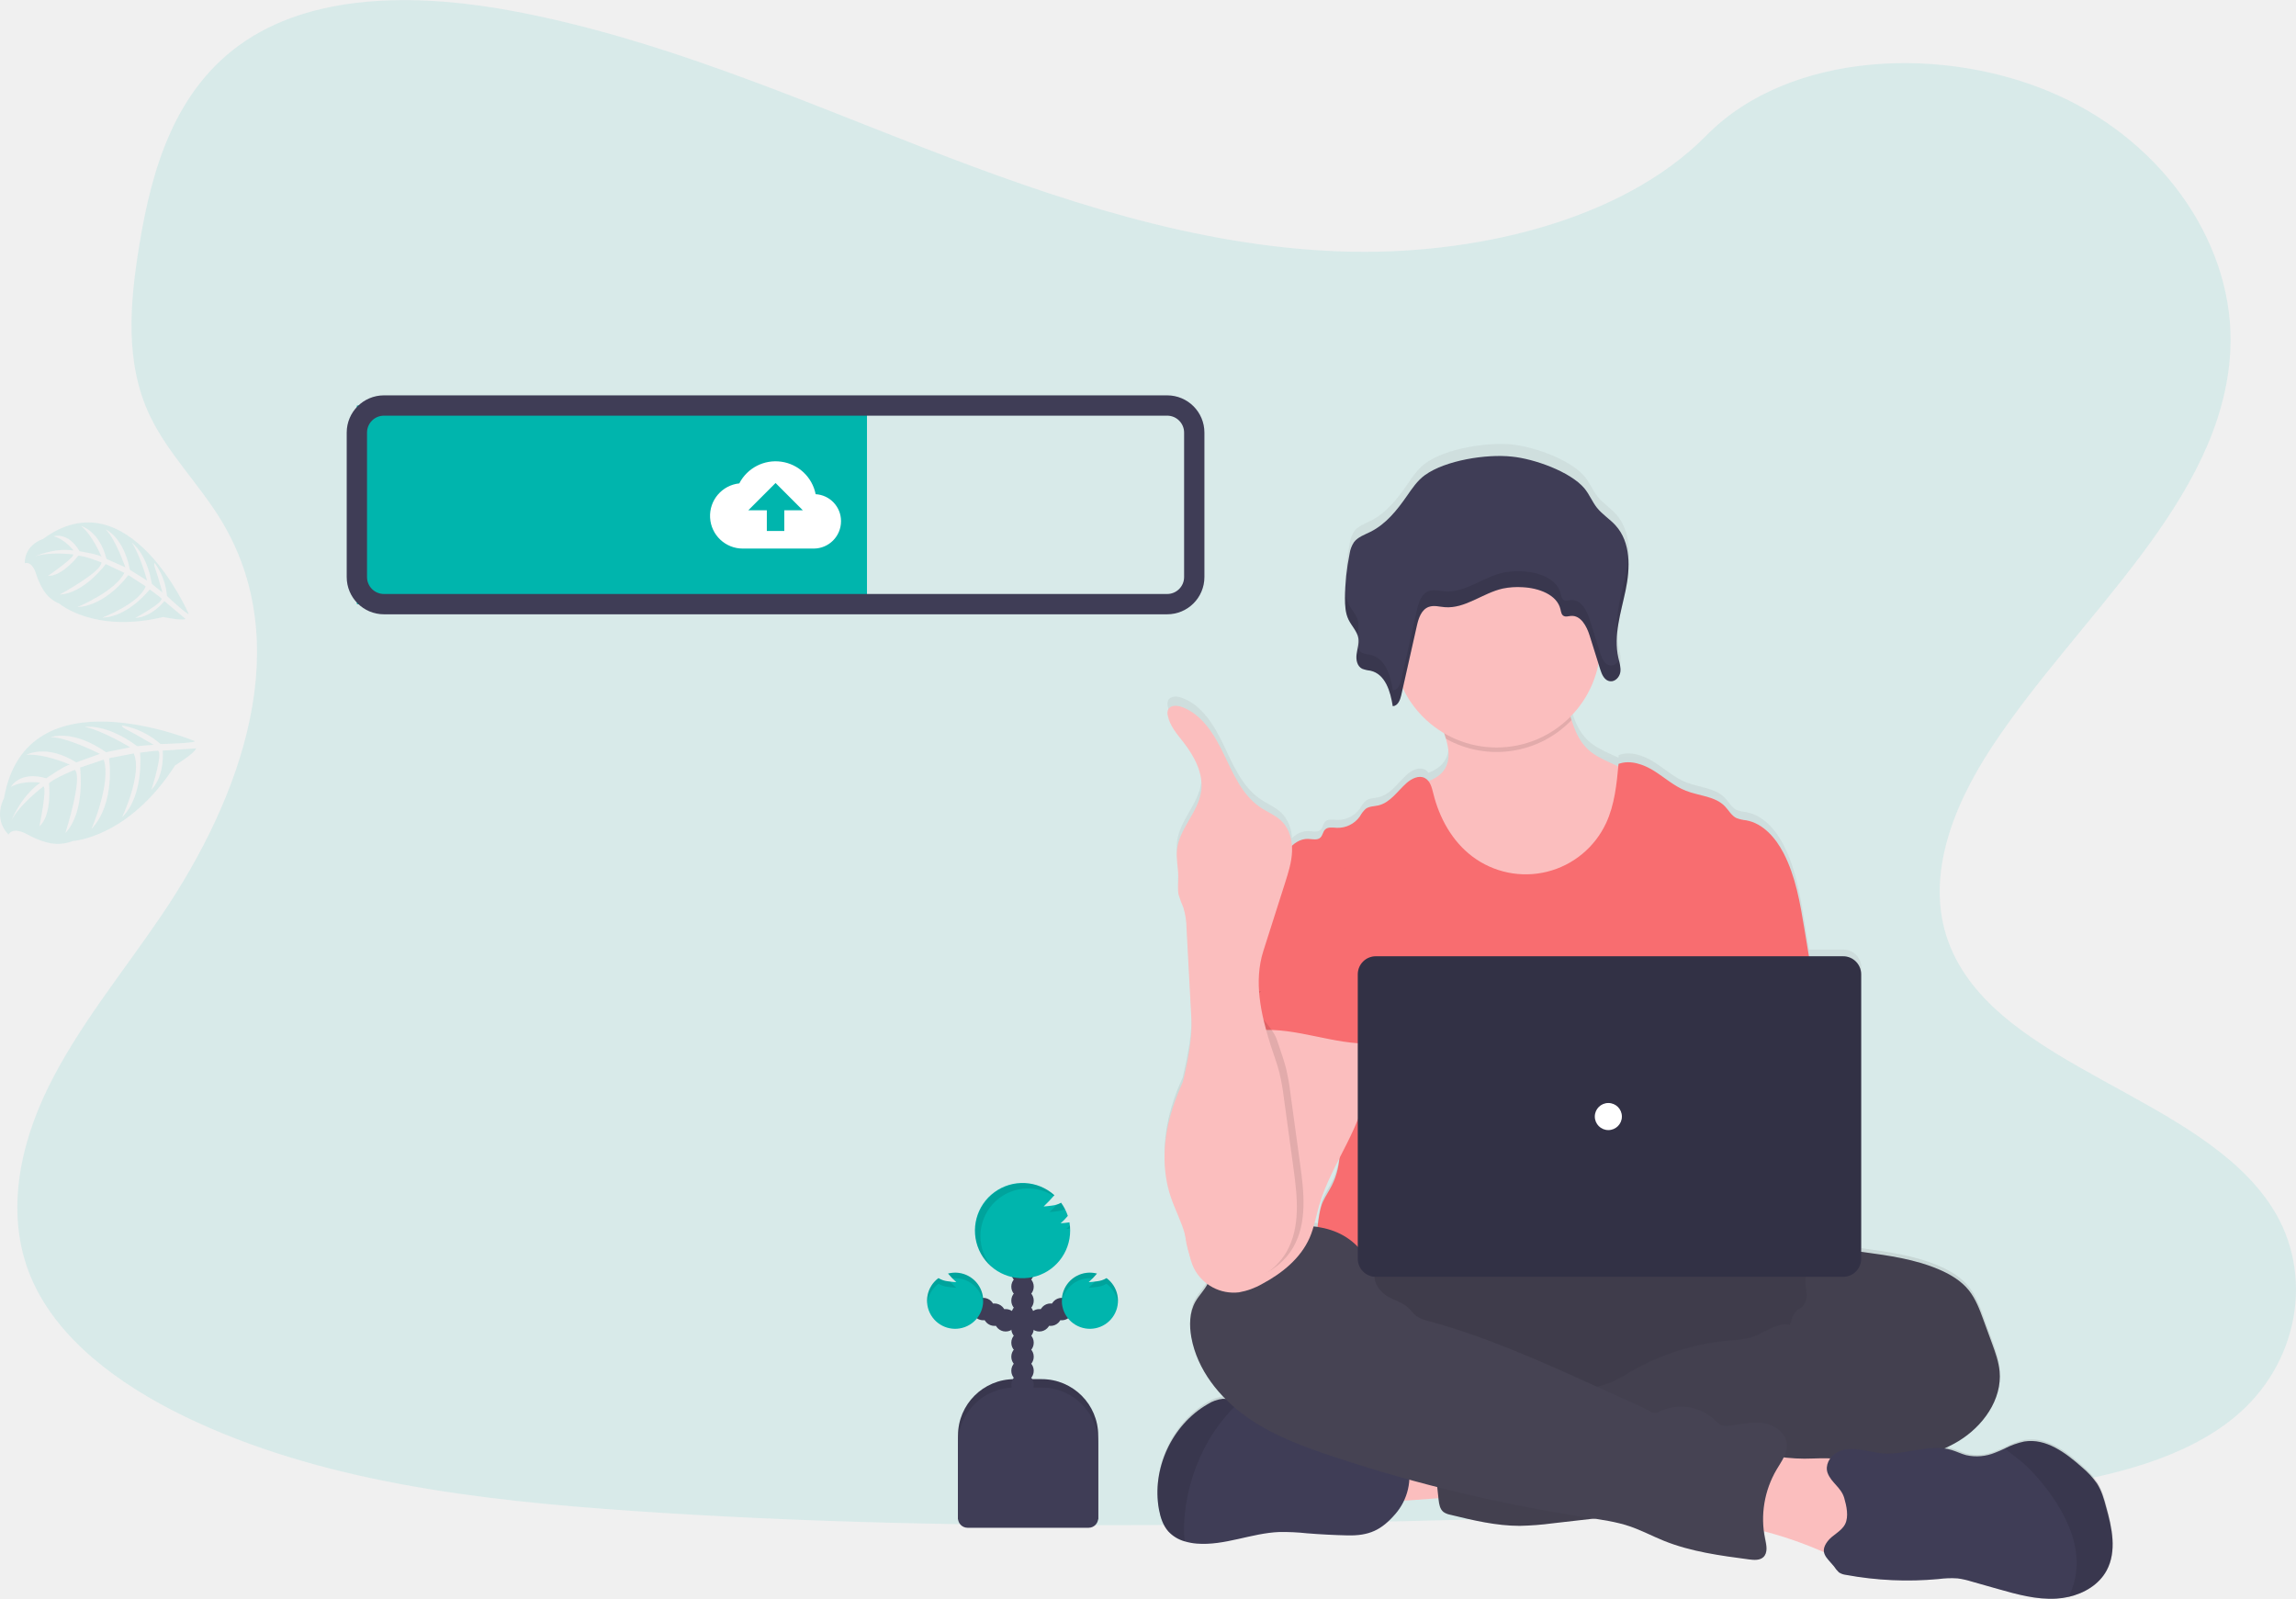
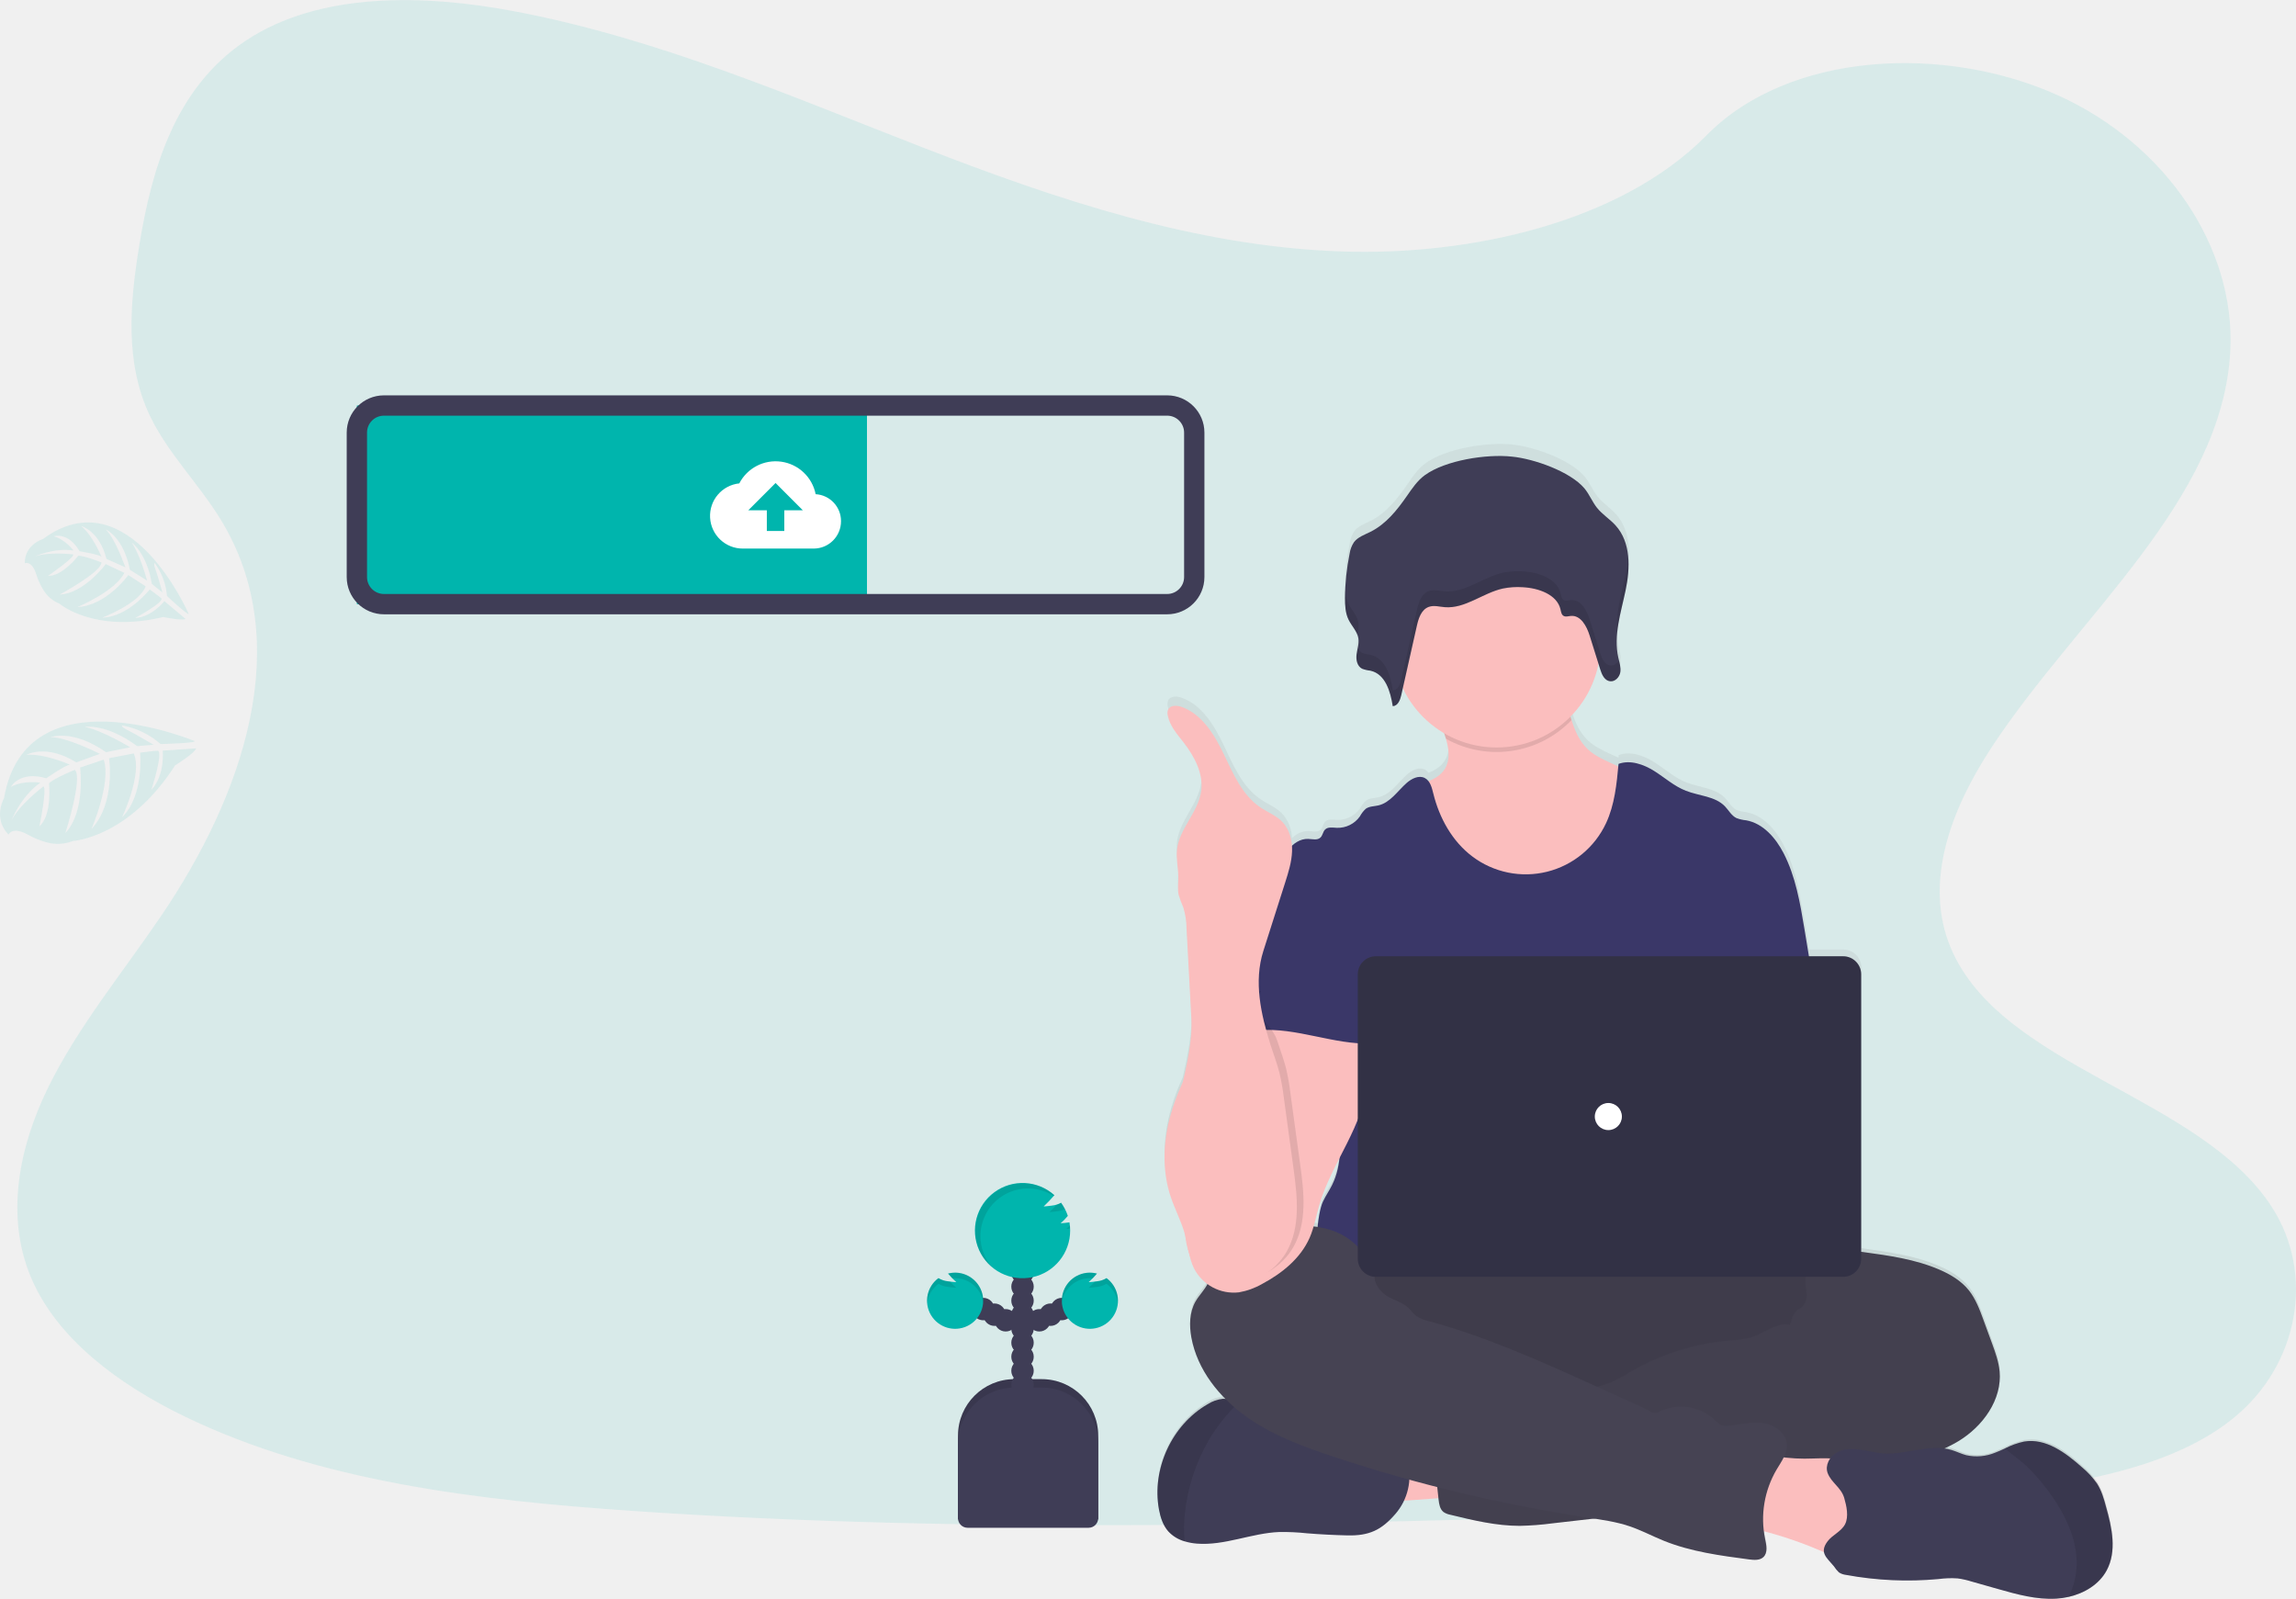
<svg xmlns="http://www.w3.org/2000/svg" id="f1903550-5374-4fc8-959e-1f31e4981ba4" data-name="Layer 1" width="1017.23" height="708.31" viewBox="0 0 1017.23 708.31">
  <defs>
    <linearGradient id="ae8f1d99-169f-42eb-bca8-084a90728b1c" x1="815.82" y1="804.15" x2="815.82" y2="292.5" gradientUnits="userSpaceOnUse">
      <stop offset="0" stop-color="gray" stop-opacity="0.25" />
      <stop offset="0.54" stop-color="gray" stop-opacity="0.12" />
      <stop offset="1" stop-color="gray" stop-opacity="0.1" />
    </linearGradient>
  </defs>
  <path d="M685.63,207.25c-64.72-2.25-126.36-23.14-185.23-46S383.24,113.06,320.07,101c-40.63-7.79-87.09-8.89-119.83,12.89-31.5,21-41.68,57.15-47.16,90.72-4.11,25.27-6.54,51.85,4.75,75.5,7.83,16.42,21.74,30.22,31.36,45.95,33.46,54.72,9.81,122.2-26.46,175.63-17,25.06-36.74,49-49.87,75.66s-19.2,57.25-7.72,84.47c11.39,27,38.52,47.24,67.9,61.49,59.69,28.94,130,37.23,198.62,41.92,151.82,10.39,304.46,5.89,456.68,1.39,56.34-1.67,112.92-3.36,168.34-12.07,30.78-4.84,62.56-12.52,84.9-31,28.36-23.53,35.39-63.38,16.39-92.88-31.88-49.49-120-61.79-142.31-114.9-12.27-29.23.33-61.8,18.15-88.91,38.24-58.17,102.33-109.19,105.71-175.68,2.32-45.66-28.49-91.39-76.13-113-49.94-22.65-119.18-19.8-156,17.69C809.43,194.38,742.77,209.23,685.63,207.25Z" transform="translate(-91.39 -95.85)" fill="#00b5ad" opacity="0.1" />
  <g opacity="0.1">
    <path d="M177.74,424.21S103,392.77,93.17,449.46c0,0-5.11,8.84,2,16.14,0,0,1.53-3.92,8.75.13a37.17,37.17,0,0,0,8.16,3.32,18.36,18.36,0,0,0,11.62-.62h0s24.59-1.33,45.27-33.5c0,0,8.87-5.48,9.31-7.54l-14.82,1s1.14,10.85-5,17.36c0,0,5.44-16.84,2.83-17.31-.53-.1-7.83.86-7.83.86s1.89,18.87-8,28.63c0,0,9.18-19.19,5.19-28.29l-10.94,2.11s3,19.85-7.82,31.39c0,0,8.9-20.4,5.46-30.76l-10.47,3.52s2.52,19.41-6.53,29c0,0,7.9-24.61,4.18-28,0,0-9.42,3.82-11.43,6,0,0,1.49,14-4.26,19.05,0,0,3.53-17,1.78-17.7,0,0-10.94,8.24-14.28,15.35,0,0,4.16-10.86,12.91-17,0,0-7.35-1.24-13,1.83,0,0,3.78-7.21,15.65-3.79,0,0,8.79-6.09,10.55-6,0,0-11.23-5-19.34-4.38,0,0,8.7-5,22.08,3.35l10.45-3.77s-14.5-7.43-21.76-7.4c0,0,9.66-3.74,24.47,6.66l10.7-2.18s-12-7.35-20.09-9.06c0,0,9.7-1.54,23.18,8.55l7.31-.61s-8.85-5.22-11.53-6.49-2.56-2.09-2.56-2.09a34.89,34.89,0,0,1,17.16,8.26S177.68,425.14,177.74,424.21Z" transform="translate(-91.39 -95.85)" fill="#00b5ad" />
  </g>
  <g opacity="0.1">
    <path d="M175,367.85s-26.51-61.27-64.63-33.17c0,0-8.06,2.34-8,10.7,0,0,3.14-1.46,5.13,5.07a30.1,30.1,0,0,0,3,6.61,15,15,0,0,0,7.25,6.25h0s15.37,13.22,46,5.89c0,0,8.4,1.79,9.83.83l-9.36-7.87s-5.51,7.1-12.89,7.44c0,0,12.83-6.9,11.55-8.67-.26-.36-5.15-3.94-5.15-3.94s-9.62,12.28-21,12.47c0,0,16.39-6.18,19.2-13.85l-7.7-5s-9.54,13.49-22.53,14.19c0,0,16.91-7.05,20.77-15.17l-8.23-3.87s-9.56,13-20.37,13.49c0,0,18.72-10.12,18.43-14.25,0,0-7.77-3.1-10.24-2.92,0,0-7.07,9.15-13.38,8.89,0,0,11.79-8.09,11.15-9.5,0,0-11.2-1.34-17.23,1,0,0,8.66-4.08,17.35-2.74,0,0-3.66-4.93-8.75-6.3,0,0,6.36-2.13,11.46,6.65,0,0,8.68,1.4,9.7,2.44,0,0-3.81-9.39-9-13.62,0,0,8,2,11.2,14.57l8.36,3.71s-4.38-12.68-8.72-16.79c0,0,7.87,3.28,10.75,17.9l7.6,4.79s-2.94-11.2-6.77-16.83c0,0,6.64,4.62,8.89,18.29l4.7,3.8s-2.29-8.14-3.16-10.42-.33-2.7-.33-2.7a28.65,28.65,0,0,1,5.49,14.68S174.41,368.36,175,367.85Z" transform="translate(-91.39 -95.85)" fill="#00b5ad" />
  </g>
  <path d="M1024.66,763c-1-3.62-2-7.29-4-10.44a36.28,36.28,0,0,0-6.56-7.17c-7.25-6.59-16.16-13.28-25.77-11.61a34,34,0,0,0-8.56,3.12c-1.4.65-2.81,1.3-4.25,1.85a21.2,21.2,0,0,1-12.83,1.12c-2.2-.59-4.25-1.65-6.42-2.31a20.72,20.72,0,0,0-3.16-.68,58.18,58.18,0,0,0,6.1-3.21C970,727,978.61,715,977.4,702.3c-.4-4.3-1.88-8.41-3.34-12.46q-1.92-5.31-3.85-10.63c-1.66-4.61-3.37-9.3-6.41-13.13-3.38-4.26-8.18-7.15-13.14-9.31-10.66-4.63-22.31-6.26-33.81-7.84l-.8-.11V524.58a8,8,0,0,0-8-8.05H892.92q-1-6.12-2-12.23c-1.91-11.61-3.88-23.45-9.23-33.91-3.5-6.85-9.08-13.37-16.59-14.72a16.54,16.54,0,0,1-4.32-1c-2.2-1.08-3.4-3.48-5.1-5.26-4.36-4.57-11.45-4.64-17.3-7-5.16-2.05-9.38-5.92-14.08-8.89s-10.55-5.09-15.76-3.15c0,.38-.07.75-.11,1.13L805.09,430c-3.6-1.66-7.28-3.38-10.17-6.12-3.72-3.51-5.7-8.14-7.24-13.08-.16-.52-.31-1-.46-1.55a46.53,46.53,0,0,0,12.44-23.77c.27.87.55,1.75.82,2.63a13.88,13.88,0,0,0,1,2.59,6.86,6.86,0,0,0,.47.79,5.1,5.1,0,0,0,1.22,1.27,3.41,3.41,0,0,0,1.61.63,3,3,0,0,0,.84,0,4.62,4.62,0,0,0,3.36-2.87,6,6,0,0,0,.35-1.22,6.31,6.31,0,0,0,.07-.76c0-.08,0-.16,0-.24s0-.35,0-.52,0-.19,0-.28,0-.34,0-.5l0-.26c0-.2-.06-.4-.1-.59s0-.11,0-.16c-.05-.26-.11-.51-.16-.77a1,1,0,0,1,0-.17l-.15-.63-.09-.38,0-.1h0c-.1-.39-.19-.79-.28-1.19a34.44,34.44,0,0,1-.55-10.57,114.49,114.49,0,0,1,2.86-15.36l.21-.91.24-1.06c.16-.72.31-1.44.46-2.16v0c.13-.61.25-1.23.36-1.85s.19-1.09.27-1.64c0-.07,0-.13,0-.2a47.52,47.52,0,0,0,.49-11.28h0c-.47-5.23-2.09-10.18-5.65-14.13-2.51-2.79-5.81-4.85-8.14-7.78-2.19-2.75-3.42-6.13-5.68-8.82-6.25-7.46-22.28-13.21-32.12-14.21-11.27-1.14-29.48,1.74-38.56,8.4-3.36,2.46-5.66,6-8,9.37-4.3,6.26-9.19,12.5-16.08,16-2.61,1.32-5.59,2.32-7.32,4.62a12.59,12.59,0,0,0-2,5.19,102.21,102.21,0,0,0-2.06,19.8,24.41,24.41,0,0,0,1.1,8.6c.14.38.31.77.49,1.14h0c.16.33.34.66.53,1l.12.21a41.55,41.55,0,0,1,3.21,5.45,7.9,7.9,0,0,1,.48,1.66,12.29,12.29,0,0,1-.28,4.39h0c0,.22-.08.43-.13.64l-.09.46c0,.14,0,.29-.08.43q-.12.65-.21,1.29c0,.3-.06.61-.07.92a7.51,7.51,0,0,0,.69,3.6,4.58,4.58,0,0,0,.47.76,4,4,0,0,0,1.35,1.15,15.14,15.14,0,0,0,3.7.88c3.74.84,6.08,3.7,7.6,7.21a25.46,25.46,0,0,1,.89,2.41,42.63,42.63,0,0,1,1.4,6.27c1.7-.09,2.69-1.59,3.29-3.23a15.2,15.2,0,0,0,.47-1.65c.23-1.05.46-2.1.7-3.15a46.49,46.49,0,0,0,18.26,20.12c.28.82.55,1.65.8,2.49,1.31,4.53,1.94,9.28-.33,13.24-1.62,2.81-4.35,4.55-7.39,5.75a4.89,4.89,0,0,0-1.65-1.41c-2.64-1.32-5.8.29-8,2.26-4,3.62-7.26,8.81-12.53,10-1.9.44-4,.35-5.59,1.51a12.92,12.92,0,0,0-2.59,3.41,11.93,11.93,0,0,1-10.24,5.1c-1.83-.09-4-.51-5.25.83-.93,1-1,2.59-2,3.54-1.35,1.32-3.54.67-5.42.59a10,10,0,0,0-7.25,3.14,17.06,17.06,0,0,0-4.36-10.9c-2.7-2.78-6.45-4.21-9.65-6.39-8-5.44-12-15-16.17-23.76s-9.67-18-18.77-21.19c-2.09-.74-5-.8-5.94,1.23a4.43,4.43,0,0,0-.15,2.65c.88,4.66,4.2,8.4,7.07,12.15,4.83,6.32,8.88,14.05,7.71,21.95-1.37,9.35-9.7,16.61-10.7,26-.44,4.14.61,8.3.6,12.46,0,2.6-.41,5.23.15,7.76a52.63,52.63,0,0,0,2.11,5.65,33.09,33.09,0,0,1,1.38,9.31q1.06,19.88,2.11,39.77c.53,9.89-1.63,19.65-3.81,29.38a92.19,92.19,0,0,0-6.26,18c-2.46,10.83-2.53,22.37,1,32.91,1.89,5.73,4.79,11.1,6.34,16.93,0,.13.06.25.09.37.15,1.24.32,2.48.55,3.71a35.66,35.66,0,0,0,1.11,4.2,29.93,29.93,0,0,0,2.2,6.87,19.22,19.22,0,0,0,6,7c-1.44,2.82-3.77,5.09-5.32,7.85-2.7,4.78-2.81,10.65-1.83,16.07,1.89,10.46,7.54,19.81,15,27.41a8.68,8.68,0,0,0-1,0,15.68,15.68,0,0,0-6.84,2.45c-15.79,9.23-24.82,29-21.52,47.1.65,3.54,1.78,7.12,4.14,9.81a15.56,15.56,0,0,0,7.29,4.47,25.29,25.29,0,0,0,5.37,1c12.31,1,24.23-4.71,36.57-5.19a98.49,98.49,0,0,1,12.25.57q8.91.74,17.86.94c9.69.23,15.15-2.35,21.34-9.6a25.88,25.88,0,0,0,3.77-5.94c5.26-.3,11.07-.76,15.28-1.11l.06.59c.23,2,.58,4.3,2.18,5.57a7.79,7.79,0,0,0,3,1.22c10.11,2.49,20.34,5,30.74,5a129.72,129.72,0,0,0,14.6-1.13l18.3-2.11a93.21,93.21,0,0,1,15.71,3.42c5.28,1.8,10.22,4.47,15.38,6.57,12,4.87,24.92,6.61,37.71,8.31,2.18.29,4.68.49,6.3-1,2.08-2,1.38-5.35.8-8.15-.24-1.14-.42-2.3-.57-3.46a173.5,173.5,0,0,1,25.26,8.77l1.44.63c.41,2.18,2.43,3.93,4.36,6.28a15.9,15.9,0,0,0,2.21,2.73,7.25,7.25,0,0,0,3.17,1.15,148.12,148.12,0,0,0,41,1.85,42,42,0,0,1,8.45-.29,35.64,35.64,0,0,1,6.1,1.38l11.58,3.31c8.53,2.45,17.28,4.92,26.13,4.37a34.71,34.71,0,0,0,5.34-.77c7-1.62,13.53-5.54,16.89-11.84C1029.42,782.89,1027.23,772.36,1024.66,763ZM685,606.59a36.39,36.39,0,0,1-3.34,12.51c-1.24,2.51-2.84,4.82-4,7.34-1.1,2.28-1.92,6.59-2.41,11.32-.6-.1-1.21-.19-1.81-.26.89-3.12,1.56-6.32,2.45-9.45C678,620.61,681.47,613.58,685,606.59Z" transform="translate(-91.39 -95.85)" fill="url(#ae8f1d99-169f-42eb-bca8-084a90728b1c)" />
  <path d="M700.41,760.39c-2.11-4.8-4.11-10.32-2-15.12a12.85,12.85,0,0,1,6.65-6.25,32,32,0,0,1,9-2.22,125.61,125.61,0,0,1,29.26-.4c.71,5.62-.79,11.32-2.08,16.75-1.17,5-1.84,5.74-7,6C730.9,759.33,701.2,762.16,700.41,760.39Z" transform="translate(-91.39 -95.85)" fill="#fbbebe" />
  <ellipse cx="698.07" cy="592.16" rx="143" ry="40" fill="#464353" />
  <ellipse cx="698.07" cy="592.16" rx="143" ry="40" opacity="0.1" />
  <path d="M815.1,476.85a44.49,44.49,0,0,1-22.94,20.84A57.58,57.58,0,0,1,774,501.15c-6.79.31-13.72-.13-20.1-2.45-8.56-3.1-15.67-9.44-21-16.83s-9-15.83-12.19-24.34c-1.68-4.43-3.28-9.15-2.49-13.83,5.15-1.17,10.79-2.89,13.45-7.46,2.27-3.92,1.64-8.62.33-13.1-.37-1.27-.8-2.53-1.23-3.74-1-2.9-4.45-8.41-2.05-10.89,1.53-1.57,7.94-2.37,10.15-3.39,6.81-3.14,13.09-7.68,20.57-9.17,6.47-1.29,13.15-.08,19.61,1.26a6.45,6.45,0,0,1,2.42.87,5.82,5.82,0,0,1,1.8,2.7c1.84,4.48,2.92,9.43,4.4,14.1,1.54,4.89,3.52,9.48,7.23,12.95,2.89,2.71,6.57,4.41,10.17,6.06l8.86,4.06a11.65,11.65,0,0,1,4.19,2.71,10.61,10.61,0,0,1,2,5.44A50.82,50.82,0,0,1,815.1,476.85Z" transform="translate(-91.39 -95.85)" fill="#fbbebe" />
  <path d="M787.63,414.88A46,46,0,0,1,732,423.14c-.37-1.27-.8-2.53-1.23-3.74-1-2.9-4.45-8.41-2.05-10.89,1.53-1.57,7.94-2.37,10.15-3.39,6.81-3.14,13.09-7.68,20.57-9.17,6.47-1.29,13.15-.08,19.61,1.26a6.45,6.45,0,0,1,2.42.87,5.82,5.82,0,0,1,1.8,2.7C785.07,405.26,786.15,410.21,787.63,414.88Z" transform="translate(-91.39 -95.85)" opacity="0.1" />
  <circle cx="663.07" cy="285.16" r="46" fill="#fbbebe" />
-   <path d="M894.61,530.3l-3.78-22.9c-1.91-11.49-3.88-23.2-9.22-33.55-3.51-6.78-9.08-13.24-16.59-14.58a16.05,16.05,0,0,1-4.32-1c-2.2-1.06-3.4-3.44-5.09-5.2-4.36-4.52-11.46-4.59-17.3-6.89-5.16-2-9.38-5.85-14.08-8.79s-10.55-5-15.75-3.12c-.84,8.95-1.73,18.1-5.53,26.25a39.28,39.28,0,0,1-59.26,14.76c-8.91-6.71-14.62-17.06-17.28-27.89-.65-2.64-1.39-5.67-3.82-6.88-2.63-1.32-5.79.28-8,2.22-4.05,3.59-7.27,8.73-12.53,9.94-1.9.44-4,.35-5.58,1.5a12.7,12.7,0,0,0-2.6,3.37,12,12,0,0,1-10.23,5.06c-1.83-.09-4-.51-5.25.82-.93,1-1,2.56-2,3.49-1.35,1.31-3.54.67-5.42.6-3.56-.15-6.87,2.13-8.91,5s-3,6.42-4,9.86c10.93,24.34,20.93,48.71,31.86,73.05a6.23,6.23,0,0,1,.79,3,7.31,7.31,0,0,1-1.36,3c-5.36,8.61-5.19,19.44-4.6,29.56s1.31,20.81-3.21,29.88c-1.23,2.49-2.83,4.77-4,7.26-2.74,5.64-3.73,23.68-2.13,29.74h226c-4.31-11.85-2.67-35.63-1.77-48.21.63-8.8-1-17.59-1.7-26.39C896.48,565.29,897.58,548.24,894.61,530.3Z" transform="translate(-91.39 -95.85)" fill="#f86d70" />
+   <path d="M894.61,530.3l-3.78-22.9c-1.91-11.49-3.88-23.2-9.22-33.55-3.51-6.78-9.08-13.24-16.59-14.58a16.05,16.05,0,0,1-4.32-1c-2.2-1.06-3.4-3.44-5.09-5.2-4.36-4.52-11.46-4.59-17.3-6.89-5.16-2-9.38-5.85-14.08-8.79s-10.55-5-15.75-3.12c-.84,8.95-1.73,18.1-5.53,26.25a39.28,39.28,0,0,1-59.26,14.76c-8.91-6.71-14.62-17.06-17.28-27.89-.65-2.64-1.39-5.67-3.82-6.88-2.63-1.32-5.79.28-8,2.22-4.05,3.59-7.27,8.73-12.53,9.94-1.9.44-4,.35-5.58,1.5a12.7,12.7,0,0,0-2.6,3.37,12,12,0,0,1-10.23,5.06c-1.83-.09-4-.51-5.25.82-.93,1-1,2.56-2,3.49-1.35,1.31-3.54.67-5.42.6-3.56-.15-6.87,2.13-8.91,5s-3,6.42-4,9.86c10.93,24.34,20.93,48.71,31.86,73.05a6.23,6.23,0,0,1,.79,3,7.31,7.31,0,0,1-1.36,3c-5.36,8.61-5.19,19.44-4.6,29.56s1.31,20.81-3.21,29.88c-1.23,2.49-2.83,4.77-4,7.26-2.74,5.64-3.73,23.68-2.13,29.74h226c-4.31-11.85-2.67-35.63-1.77-48.21.63-8.8-1-17.59-1.7-26.39C896.48,565.29,897.58,548.24,894.61,530.3Z" transform="translate(-91.39 -95.85)" fill="#3a3768" />
  <path d="M906.18,650.86c3.33-1.27,7-.81,10.57-.33,11.49,1.57,23.15,3.18,33.8,7.77,5,2.14,9.76,5,13.14,9.21,3,3.79,4.75,8.43,6.41,13L973.94,691c1.46,4,2.94,8.08,3.35,12.33,1.2,12.59-7.41,24.46-18.24,31s-23.58,8.87-36,11.31-24.89,5.14-37.26,8a150,150,0,0,1-17.53,3.45c-13.24,1.5-27.08-.71-39.66,3.67-5,1.75-9.91,4.35-15.1,5.56A93.93,93.93,0,0,1,803.07,768l-23.81,2.72a129.89,129.89,0,0,1-14.6,1.12c-10.4,0-20.63-2.46-30.73-4.92a7.77,7.77,0,0,1-3-1.21c-1.6-1.26-1.95-3.49-2.18-5.51q-1.53-13.41-2.68-26.85c-.24-2.91-.42-6.06,1.17-8.51,2-3,5.9-3.94,9.46-4.52a246.88,246.88,0,0,1,45.68-3.17c5.81-5.81,15.39-5.84,23-9a68.39,68.39,0,0,0,8.11-4.41A106,106,0,0,1,858,689.67a41.45,41.45,0,0,0,9.11-1.3c5.89-1.83,11.26-6.81,17.31-5.59.75-2.07,1.27-4.84,3-6.26.86-.73,1.92-1.22,2.71-2,1.67-1.69,1.82-4.35,1.57-6.71s-.81-4.78-.2-7.08a9.79,9.79,0,0,1,1.11-2.47C895.62,653,900.15,650.36,906.18,650.86Z" transform="translate(-91.39 -95.85)" fill="#464353" />
  <path d="M906.18,650.86c3.33-1.27,7-.81,10.57-.33,11.49,1.57,23.15,3.18,33.8,7.77,5,2.14,9.76,5,13.14,9.21,3,3.79,4.75,8.43,6.41,13L973.94,691c1.46,4,2.94,8.08,3.35,12.33,1.2,12.59-7.41,24.46-18.24,31s-23.58,8.87-36,11.31-24.89,5.14-37.26,8a150,150,0,0,1-17.53,3.45c-13.24,1.5-27.08-.71-39.66,3.67-5,1.75-9.91,4.35-15.1,5.56A93.93,93.93,0,0,1,803.07,768l-23.81,2.72a129.89,129.89,0,0,1-14.6,1.12c-10.4,0-20.63-2.46-30.73-4.92a7.77,7.77,0,0,1-3-1.21c-1.6-1.26-1.95-3.49-2.18-5.51q-1.53-13.41-2.68-26.85c-.24-2.91-.42-6.06,1.17-8.51,2-3,5.9-3.94,9.46-4.52a246.88,246.88,0,0,1,45.68-3.17c5.81-5.81,15.39-5.84,23-9a68.39,68.39,0,0,0,8.11-4.41A106,106,0,0,1,858,689.67a41.45,41.45,0,0,0,9.11-1.3c5.89-1.83,11.26-6.81,17.31-5.59.75-2.07,1.27-4.84,3-6.26.86-.73,1.92-1.22,2.71-2,1.67-1.69,1.82-4.35,1.57-6.71s-.81-4.78-.2-7.08a9.79,9.79,0,0,1,1.11-2.47C895.62,653,900.15,650.36,906.18,650.86Z" transform="translate(-91.39 -95.85)" opacity="0.05" />
  <path d="M709.61,766.57c-6.19,7.17-11.64,9.73-21.33,9.5q-8.94-.21-17.86-.93a100.2,100.2,0,0,0-12.24-.57c-12.34.48-24.25,6.13-36.56,5.14a25.92,25.92,0,0,1-5.37-1A15.63,15.63,0,0,1,609,774.3c-2.36-2.67-3.49-6.21-4.14-9.71-3.29-17.94,5.73-37.48,21.52-46.61a15.78,15.78,0,0,1,6.84-2.43,16.21,16.21,0,0,1,6.92,1.52l.15.06a52.33,52.33,0,0,1,17.14,11.44,9.66,9.66,0,0,0,2.62,2.11,9,9,0,0,0,3.09.58l13.14.83a31.14,31.14,0,0,1,6.6.91,52.46,52.46,0,0,1,6.94,3c7.07,3.16,14.91,4,22.55,5.22a3.37,3.37,0,0,1,2,.8,3.13,3.13,0,0,1,.62,1.3A25.51,25.51,0,0,1,709.61,766.57Z" transform="translate(-91.39 -95.85)" fill="#3f3d56" />
  <path d="M640.25,717.13a78.9,78.9,0,0,0-13.15,16.44,82.28,82.28,0,0,0-10.74,32.54,60.4,60.4,0,0,0-.11,12.61A15.63,15.63,0,0,1,609,774.3c-2.36-2.67-3.49-6.21-4.14-9.71-3.29-17.94,5.73-37.48,21.52-46.61a15.78,15.78,0,0,1,6.84-2.43,16.21,16.21,0,0,1,6.92,1.52Z" transform="translate(-91.39 -95.85)" opacity="0.1" />
  <path d="M894.74,742c7.35-.2,15.6-.57,21,4.38,5.15,4.68,5.83,12.4,6.17,19.35l.39,8.07c.12,2.46.22,5-.77,7.28-1.76,4-6.59,5.93-11,5.7s-8.46-2.16-12.49-3.9a175.7,175.7,0,0,0-34-10.71q.57-8.37,1.9-16.66c.61-3.83.71-10.24,3.27-13.42,2.71-3.36,6.24-1.54,9.92-.92A79.63,79.63,0,0,0,894.74,742Z" transform="translate(-91.39 -95.85)" fill="#fbbebe" />
  <path d="M700.52,660.92c0,1-1.57,0-1.71-1.07-1.1-8.09-7.52-14.76-15-18s-16-3.41-24.1-2.64c-12.25,1.16-25.95,5.85-30.48,17.3-1.06,2.68-1.54,5.58-2.84,8.15-1.44,2.82-3.79,5.07-5.35,7.81-2.69,4.74-2.8,10.55-1.83,15.91,2.61,14.3,12.39,26.53,24.24,35s25.7,13.53,39.51,18.09a685.19,685.19,0,0,0,112,26.75c6.16.93,12.38,1.79,18.28,3.77,5.28,1.77,10.22,4.42,15.38,6.5,12,4.82,24.91,6.54,37.7,8.23,2.18.28,4.68.48,6.29-1,2.08-1.93,1.39-5.29.8-8.06a43.35,43.35,0,0,1,5.09-30.74c2.14-3.6,4.92-7.29,4.52-11.46-.48-4.86-5.32-8.3-10.14-9.08s-9.72.37-14.56,1c-1.67.22-3.49.36-5-.49a9.89,9.89,0,0,1-1.94-1.72,21.93,21.93,0,0,0-25.54-3.57c-1.79,1-4.5-1.23-6.36-2.07L798.47,710c-24.16-10.93-48.44-21.91-74-28.83a15.54,15.54,0,0,1-5.7-2.37c-1.27-1-2.18-2.36-3.35-3.47-2.55-2.41-6.1-3.37-9.16-5.08S699.8,664.35,700.52,660.92Z" transform="translate(-91.39 -95.85)" fill="#464353" />
  <path d="M1024.71,791.61c-3.36,6.23-9.88,10.11-16.88,11.71a33.5,33.5,0,0,1-5.34.76c-8.85.55-17.59-1.9-26.12-4.32l-11.58-3.28a36.55,36.55,0,0,0-6.1-1.36,41.86,41.86,0,0,0-8.44.29,149.59,149.59,0,0,1-41-1.84,7.23,7.23,0,0,1-3.17-1.13,15.75,15.75,0,0,1-2.21-2.71c-3.15-3.79-6.54-6-2.81-11,2.15-2.9,6.14-4.35,7.81-7.68s.6-8.06-.39-11.5c-1.35-4.75-5.79-6.8-7.38-11.16-1.19-3.29.81-7.11,3.82-8.9s6.73-1.93,10.2-1.47,6.87,1.44,10.36,1.71c10.26.82,20.75-4.47,30.6-1.49,2.17.66,4.22,1.71,6.42,2.29a21.35,21.35,0,0,0,12.83-1.11c1.44-.54,2.85-1.19,4.25-1.83a34.23,34.23,0,0,1,8.55-3.09c9.61-1.65,18.52,5,25.77,11.49a36.44,36.44,0,0,1,6.55,7.1c2,3.12,3.06,6.75,4,10.33C1027.1,772.69,1029.29,783.11,1024.71,791.61Z" transform="translate(-91.39 -95.85)" fill="#3f3d56" />
  <path d="M1024.71,791.61c-3.36,6.23-9.88,10.11-16.88,11.71a32.69,32.69,0,0,0,3.55-17.16c-.6-9.51-4.78-18.47-10.11-26.37a93.4,93.4,0,0,0-11.14-13.57c-3.18-3.2-7.09-5.74-10.51-8.67a34.23,34.23,0,0,1,8.55-3.09c9.61-1.65,18.52,5,25.77,11.49a36.44,36.44,0,0,1,6.55,7.1c2,3.12,3.06,6.75,4,10.33C1027.1,772.69,1029.29,783.11,1024.71,791.61Z" transform="translate(-91.39 -95.85)" opacity="0.1" />
  <path d="M722.68,306.35c-3.36,2.43-5.66,5.92-8,9.27-4.31,6.19-9.19,12.37-16.08,15.82-2.61,1.31-5.59,2.3-7.32,4.58a12.34,12.34,0,0,0-1.95,5.13,101.65,101.65,0,0,0-2.06,19.6c0,3.28.14,6.66,1.59,9.64,1.37,2.8,3.84,5.17,4.35,8.22.39,2.38-.49,4.75-.8,7.14s.23,5.22,2.44,6.36a14.79,14.79,0,0,0,3.7.87c6.65,1.48,8.88,9.28,9.89,15.73,2.26-.13,3.28-2.72,3.75-4.83l6.93-30.81c.75-3.34,2-7.21,5.33-8.38,2.23-.77,4.67-.05,7,.15,9.15.75,16.89-6.32,25.84-8.27A33,33,0,0,1,766,356c7.06.35,15.27,3.25,16.77,9.84.25,1.07.4,2.35,1.4,2.88s2,.08,3.1,0c4.48-.45,7.12,4.59,8.41,8.71l4.7,15c.7,2.27,1.88,4.94,4.34,5.23,2.27.28,4.2-1.87,4.54-4s-.4-4.34-.89-6.48c-2.21-9.85,1.17-19.93,3.23-29.8s2.43-21.21-4.48-28.81c-2.51-2.75-5.81-4.8-8.15-7.7-2.18-2.72-3.41-6.06-5.67-8.73-6.25-7.37-22.28-13.06-32.11-14C750,296.91,731.76,299.76,722.68,306.35Z" transform="translate(-91.39 -95.85)" fill="#3f3d56" />
  <g opacity="0.1">
    <path d="M804.76,390.65c-2.46-.3-3.64-3-4.34-5.23q-2.35-7.51-4.7-15c-1.29-4.13-3.93-9.17-8.41-8.71-1,.11-2.18.52-3.1,0s-1.15-1.81-1.4-2.88c-1.5-6.6-9.71-9.49-16.77-9.84a33.43,33.43,0,0,0-8.71.57c-9,2-16.69,9-25.84,8.27-2.36-.19-4.8-.91-7-.14-3.37,1.16-4.58,5-5.33,8.38l-6.93,30.8c-.47,2.12-1.49,4.71-3.75,4.83-1-6.44-3.24-14.24-9.89-15.72a15.72,15.72,0,0,1-3.7-.87,4.34,4.34,0,0,1-1.93-2.15c-.18.93-.39,1.86-.51,2.79-.3,2.38.23,5.22,2.44,6.36a14.79,14.79,0,0,0,3.7.87c6.65,1.48,8.88,9.28,9.89,15.73,2.26-.13,3.28-2.72,3.75-4.83l6.93-30.81c.75-3.34,2-7.21,5.33-8.38,2.23-.77,4.67-.05,7,.15,9.15.75,16.89-6.32,25.84-8.27A33,33,0,0,1,766,356c7.06.35,15.27,3.25,16.77,9.84.25,1.07.4,2.35,1.4,2.88s2,.08,3.1,0c4.48-.45,7.12,4.59,8.41,8.71q2.34,7.51,4.7,15c.7,2.27,1.88,4.94,4.34,5.23,2.27.28,4.2-1.87,4.54-4a13.58,13.58,0,0,0-.6-5.31A4.13,4.13,0,0,1,804.76,390.65Z" transform="translate(-91.39 -95.85)" />
    <path d="M693.22,371.61c-.51-3.05-3-5.42-4.35-8.22a16.45,16.45,0,0,1-1.48-6c0,1.12-.1,2.24-.11,3.37,0,3.28.14,6.66,1.59,9.64,1.11,2.27,2.94,4.27,3.86,6.58A15.06,15.06,0,0,0,693.22,371.61Z" transform="translate(-91.39 -95.85)" />
    <path d="M811.64,350.33c-1.82,8.72-4.66,17.6-3.78,26.34.57-6.45,2.45-12.94,3.78-19.34a51,51,0,0,0,1.16-14.82A61.14,61.14,0,0,1,811.64,350.33Z" transform="translate(-91.39 -95.85)" />
  </g>
  <path d="M697.16,574.5c-1.21,19.86-15.78,36.27-21.33,55.37-1.38,4.78-2.21,9.74-4.19,14.29-4,9.15-12.23,15.79-21,20.47a31.54,31.54,0,0,1-10.34,3.76,19.82,19.82,0,0,1-19.91-10.59c-2.29-4.65-2.61-10-4-15-1.55-5.77-4.45-11.09-6.34-16.76-3.48-10.43-3.41-21.85-1-32.57a100,100,0,0,1,10.73-26.56c.7-1.23,1.41-2.45,2.14-3.66a83.18,83.18,0,0,1,6.93-10c6-7.23,13.71-12.79,21.34-18.27a5,5,0,0,1,2-1l.12,0a4.83,4.83,0,0,1,2.47.58A195.56,195.56,0,0,1,685.13,551c3.44,2.29,8.87,4.85,10.67,8.75S697.42,570.26,697.16,574.5Z" transform="translate(-91.39 -95.85)" fill="#fbbebe" />
-   <path d="M657.46,483.11a10.35,10.35,0,0,0-2.22,3.55,167.86,167.86,0,0,0-14.1,57.62,5.76,5.76,0,0,1-.65,2.79,12.21,12.21,0,0,1-1.47,1.59,5.52,5.52,0,0,0,.94,8c1.65-3.11,5.6-4.12,9.11-4.39,16.81-1.33,33.23,6.49,50.09,5.9-1.19-4.11-2.9-8.06-3.87-12.22-4.29-18.47,6.41-38.58-.15-56.37-1.31-3.56-3.5-7.06-6.95-8.62a18.51,18.51,0,0,0-4.45-1.18c-4.26-.77-12.74-4.06-16.86-2.74-1.52.49-2.12,1.92-3.38,2.78C661.63,481.05,659.09,481.48,657.46,483.11Z" transform="translate(-91.39 -95.85)" fill="#f86d70" />
+   <path d="M657.46,483.11a10.35,10.35,0,0,0-2.22,3.55,167.86,167.86,0,0,0-14.1,57.62,5.76,5.76,0,0,1-.65,2.79,12.21,12.21,0,0,1-1.47,1.59,5.52,5.52,0,0,0,.94,8c1.65-3.11,5.6-4.12,9.11-4.39,16.81-1.33,33.23,6.49,50.09,5.9-1.19-4.11-2.9-8.06-3.87-12.22-4.29-18.47,6.41-38.58-.15-56.37-1.31-3.56-3.5-7.06-6.95-8.62a18.51,18.51,0,0,0-4.45-1.18c-4.26-.77-12.74-4.06-16.86-2.74-1.52.49-2.12,1.92-3.38,2.78C661.63,481.05,659.09,481.48,657.46,483.11Z" transform="translate(-91.39 -95.85)" fill="#3a3768" />
  <path d="M664.35,648.46a29.49,29.49,0,0,1-25,14.51,19.7,19.7,0,0,1-8-1.47c-6.39-2.82-10-9.8-11.34-16.66s-.92-13.94-1.87-20.87c-.76-5.52-2.38-10.88-3.22-16.39-2.06-13.63,2-27.09,4.89-40.66.7-1.23,1.41-2.45,2.14-3.66a83.18,83.18,0,0,1,6.93-10c6-7.23,13.71-12.79,21.34-18.27h-8a1.37,1.37,0,0,1,2.17.95c.79,7,10.66,14,12.81,20.8,1.33,4.18,2.93,8.28,4,12.54a100.47,100.47,0,0,1,1.92,11q2.13,15.53,4.24,31C669.13,623.87,670.65,637.48,664.35,648.46Z" transform="translate(-91.39 -95.85)" opacity="0.1" />
  <path d="M651.11,517.16l9.65-30.27c1.44-4.53,2.9-9.13,3.07-13.89s-1.08-9.75-4.41-13.15c-2.7-2.75-6.44-4.17-9.64-6.32-8-5.39-12-14.83-16.17-23.52s-9.66-17.78-18.76-21c-2.1-.74-5-.8-5.94,1.21a4.25,4.25,0,0,0-.15,2.62c.88,4.62,4.19,8.31,7.07,12,4.83,6.25,8.87,13.9,7.71,21.72-1.38,9.26-9.7,16.44-10.7,25.75-.44,4.1.61,8.21.6,12.34,0,2.56-.42,5.17.15,7.67A51.66,51.66,0,0,0,615.7,498a33.18,33.18,0,0,1,1.38,9.21l2.11,39.36c1.14,21.29-10.41,42-7.23,63,.84,5.51,2.46,10.87,3.22,16.39,1,6.93.53,14,1.87,20.87s5,13.84,11.34,16.66a19.7,19.7,0,0,0,8,1.47,29.49,29.49,0,0,0,25-14.51c6.3-11,4.78-24.59,3.06-37.13l-4.24-31a100.47,100.47,0,0,0-1.92-11c-1.06-4.26-2.66-8.36-4-12.54C650,545.11,646.79,530.74,651.11,517.16Z" transform="translate(-91.39 -95.85)" fill="#fbbebe" />
  <rect x="601.57" y="423.66" width="223" height="142" rx="7.97" fill="#3f3d56" />
  <rect x="601.57" y="423.66" width="223" height="142" rx="7.97" opacity="0.2" />
  <circle cx="712.57" cy="494.66" r="6" fill="#fff" />
  <path d="M449.44,611h12.11a25,25,0,0,1,25,25v37.11a0,0,0,0,1,0,0H424.44a0,0,0,0,1,0,0V636A25,25,0,0,1,449.44,611Z" fill="#3f3d56" />
  <path d="M449.44,611h12.11a25,25,0,0,1,25,25v37.11a0,0,0,0,1,0,0H424.44a0,0,0,0,1,0,0V636A25,25,0,0,1,449.44,611Z" opacity="0.1" />
  <circle cx="453.02" cy="619.7" r="4.97" fill="#3f3d56" />
  <circle cx="453.02" cy="613.49" r="4.97" fill="#3f3d56" />
  <circle cx="453.02" cy="607.28" r="4.97" fill="#3f3d56" />
  <circle cx="453.02" cy="601.07" r="4.97" fill="#3f3d56" />
  <circle cx="453.02" cy="594.86" r="4.97" fill="#3f3d56" />
  <circle cx="453.02" cy="588.65" r="4.97" fill="#3f3d56" />
  <circle cx="453.02" cy="582.44" r="4.97" fill="#3f3d56" />
  <circle cx="460.47" cy="584.92" r="4.97" fill="#3f3d56" />
  <circle cx="465.44" cy="582.44" r="4.97" fill="#3f3d56" />
  <circle cx="470.41" cy="579.95" r="4.97" fill="#3f3d56" />
  <circle cx="453.02" cy="576.22" r="4.97" fill="#3f3d56" />
  <circle cx="453.02" cy="570.01" r="4.97" fill="#3f3d56" />
  <circle cx="453.02" cy="563.8" r="4.97" fill="#3f3d56" />
  <circle cx="453.02" cy="557.59" r="4.97" fill="#3f3d56" />
  <path d="M565,637.41c-1.23.18-2.47.31-3.71.39a28.56,28.56,0,0,0,3.2-3.28,21.22,21.22,0,0,0-3-5.83,10.22,10.22,0,0,1-4,1.26c-1.23.18-2.47.32-3.71.4a68.41,68.41,0,0,0,4.75-5A21.1,21.1,0,1,0,565.52,641a20.68,20.68,0,0,0-.32-3.63Z" transform="translate(-91.39 -95.85)" fill="#00b5ad" />
  <path d="M581.61,662.1a9.83,9.83,0,0,1-4.18,1.4c-1.23.18-2.47.31-3.71.39a36.4,36.4,0,0,0,3.68-3.82,12.44,12.44,0,1,0,4.21,2Z" transform="translate(-91.39 -95.85)" fill="#00b5ad" />
  <circle cx="445.56" cy="584.92" r="4.97" fill="#3f3d56" />
  <circle cx="440.59" cy="582.44" r="4.97" fill="#3f3d56" />
  <circle cx="435.62" cy="579.95" r="4.97" fill="#3f3d56" />
  <path d="M507.2,662.1a9.78,9.78,0,0,0,4.18,1.4c1.23.18,2.47.31,3.71.39a35.42,35.42,0,0,1-3.68-3.82,12.44,12.44,0,1,1-4.21,2Z" transform="translate(-91.39 -95.85)" fill="#00b5ad" />
  <path d="M449.44,614.73h12.11a25,25,0,0,1,25,25v32.87a4.24,4.24,0,0,1-4.24,4.24H428.68a4.24,4.24,0,0,1-4.24-4.24V639.73A25,25,0,0,1,449.44,614.73Z" fill="#3f3d56" />
  <g opacity="0.1">
    <path d="M565.38,638.77a18.83,18.83,0,0,1-1.6,1.52c.57,0,1.13-.09,1.7-.15C565.46,639.68,565.43,639.22,565.38,638.77Z" transform="translate(-91.39 -95.85)" />
    <path d="M556.32,632.83c1.25-.08,2.48-.21,3.72-.39a12,12,0,0,0,3.23-.88,21.92,21.92,0,0,0-1.74-2.87,7.52,7.52,0,0,1-2,.85A28.79,28.79,0,0,1,556.32,632.83Z" transform="translate(-91.39 -95.85)" />
    <path d="M525.77,643.5a21.08,21.08,0,0,1,32.5-17.76l.32-.34a21.1,21.1,0,1,0-27.82,31.73A21,21,0,0,1,525.77,643.5Z" transform="translate(-91.39 -95.85)" />
  </g>
  <g opacity="0.1">
    <path d="M573.72,666.37c1.24-.08,2.48-.21,3.71-.39a9.7,9.7,0,0,0,4.18-1.4,12.43,12.43,0,0,1,5,8.8,11.38,11.38,0,0,0,.07-1.31,12.38,12.38,0,0,0-5-10,9.83,9.83,0,0,1-4.18,1.4l-1,.12A25.37,25.37,0,0,1,573.72,666.37Z" transform="translate(-91.39 -95.85)" />
    <path d="M574.22,662.13a10.19,10.19,0,0,1,1.24.09c.65-.69,1.29-1.43,1.94-2.15a12.4,12.4,0,0,0-15.6,12c0,.42,0,.83.06,1.24A12.42,12.42,0,0,1,574.22,662.13Z" transform="translate(-91.39 -95.85)" />
  </g>
  <g opacity="0.1">
    <path d="M515.09,666.37c-1.24-.08-2.48-.21-3.71-.39a9.65,9.65,0,0,1-4.18-1.4,12.43,12.43,0,0,0-5,8.8,11.38,11.38,0,0,1-.07-1.31,12.38,12.38,0,0,1,5-10,9.78,9.78,0,0,0,4.18,1.4l1,.12A23.67,23.67,0,0,0,515.09,666.37Z" transform="translate(-91.39 -95.85)" />
    <path d="M514.59,662.13a10.36,10.36,0,0,0-1.25.09c-.64-.69-1.28-1.43-1.93-2.15a12.4,12.4,0,0,1,15.6,12c0,.42,0,.83-.06,1.24A12.42,12.42,0,0,0,514.59,662.13Z" transform="translate(-91.39 -95.85)" />
  </g>
  <rect x="158.11" y="179.65" width="226" height="88" fill="#00b5ad" />
  <rect x="158.11" y="179.65" width="371" height="88" rx="12" fill="none" stroke="#3f3d56" stroke-miterlimit="10" stroke-width="9" />
  <path d="M452.76,314.79A18.1,18.1,0,0,0,418.93,310a14.48,14.48,0,0,0,1.57,28.88h31.42A12.11,12.11,0,0,0,464,326.75,11.93,11.93,0,0,0,452.76,314.79Zm-13.89,7.13v9.18h-7.74v-9.18h-8.21L435,309.83l12.08,12.09Z" transform="translate(-91.39 -95.85)" fill="#fff" />
</svg>
